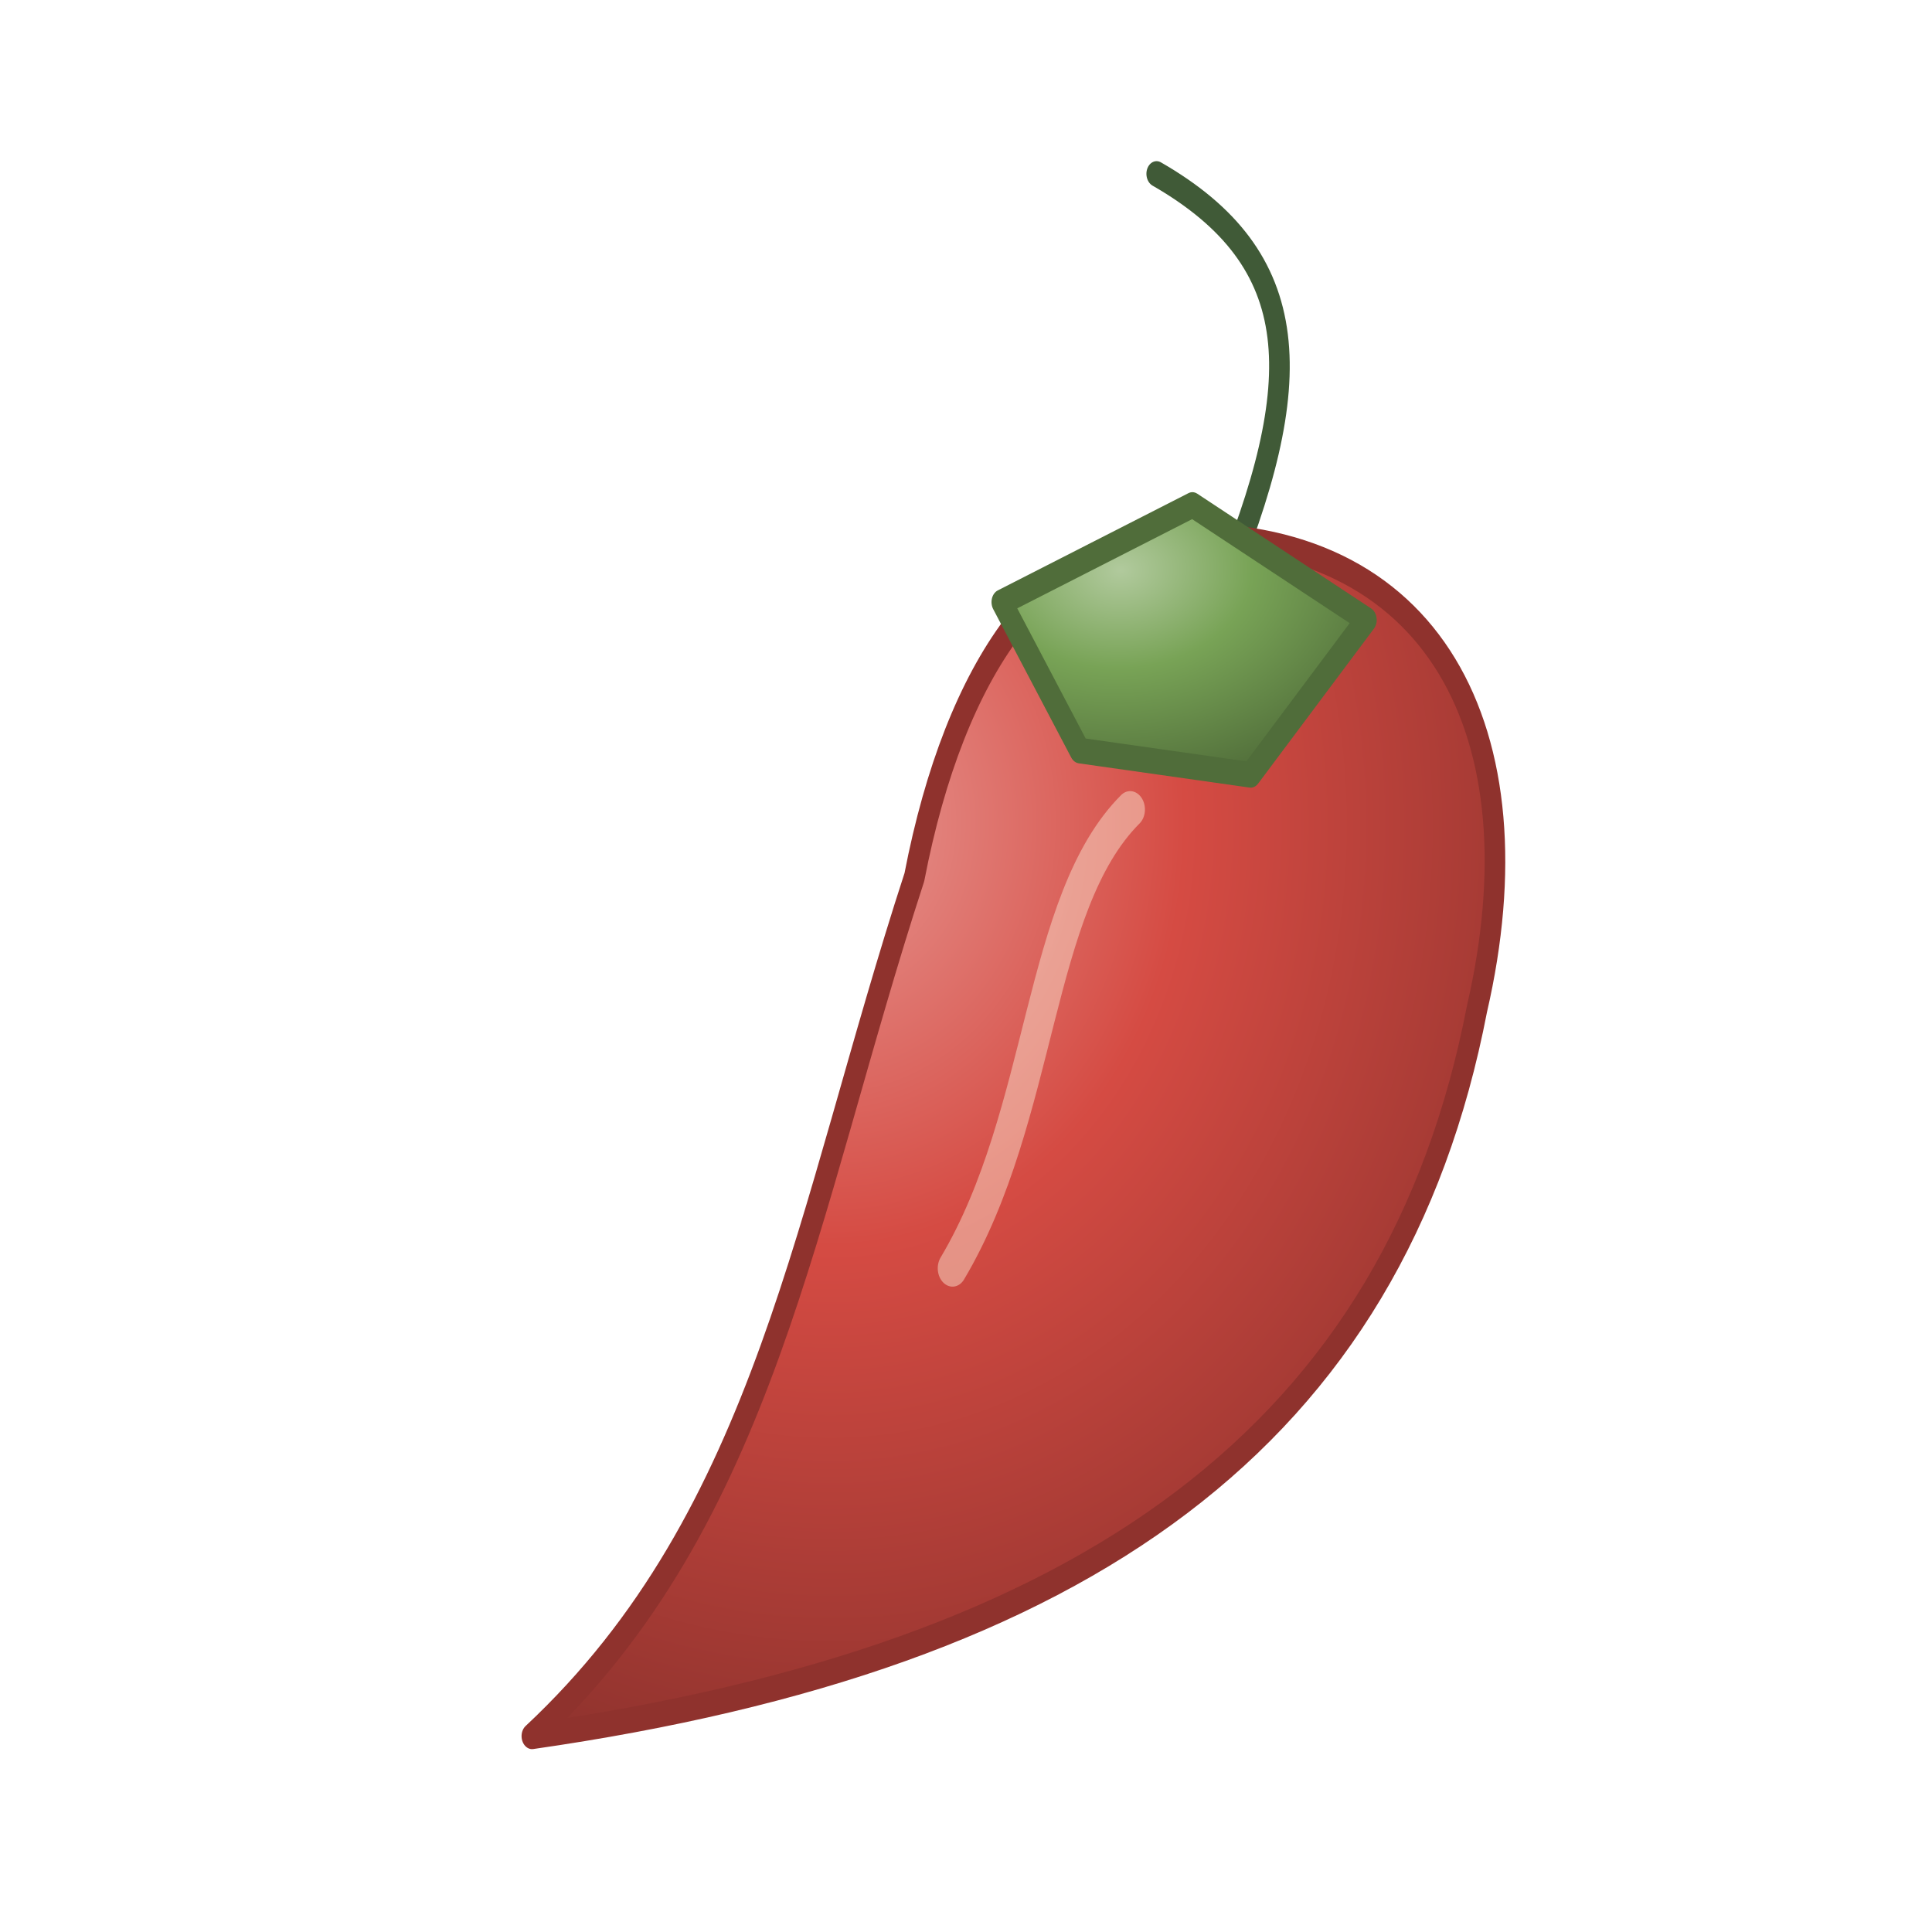
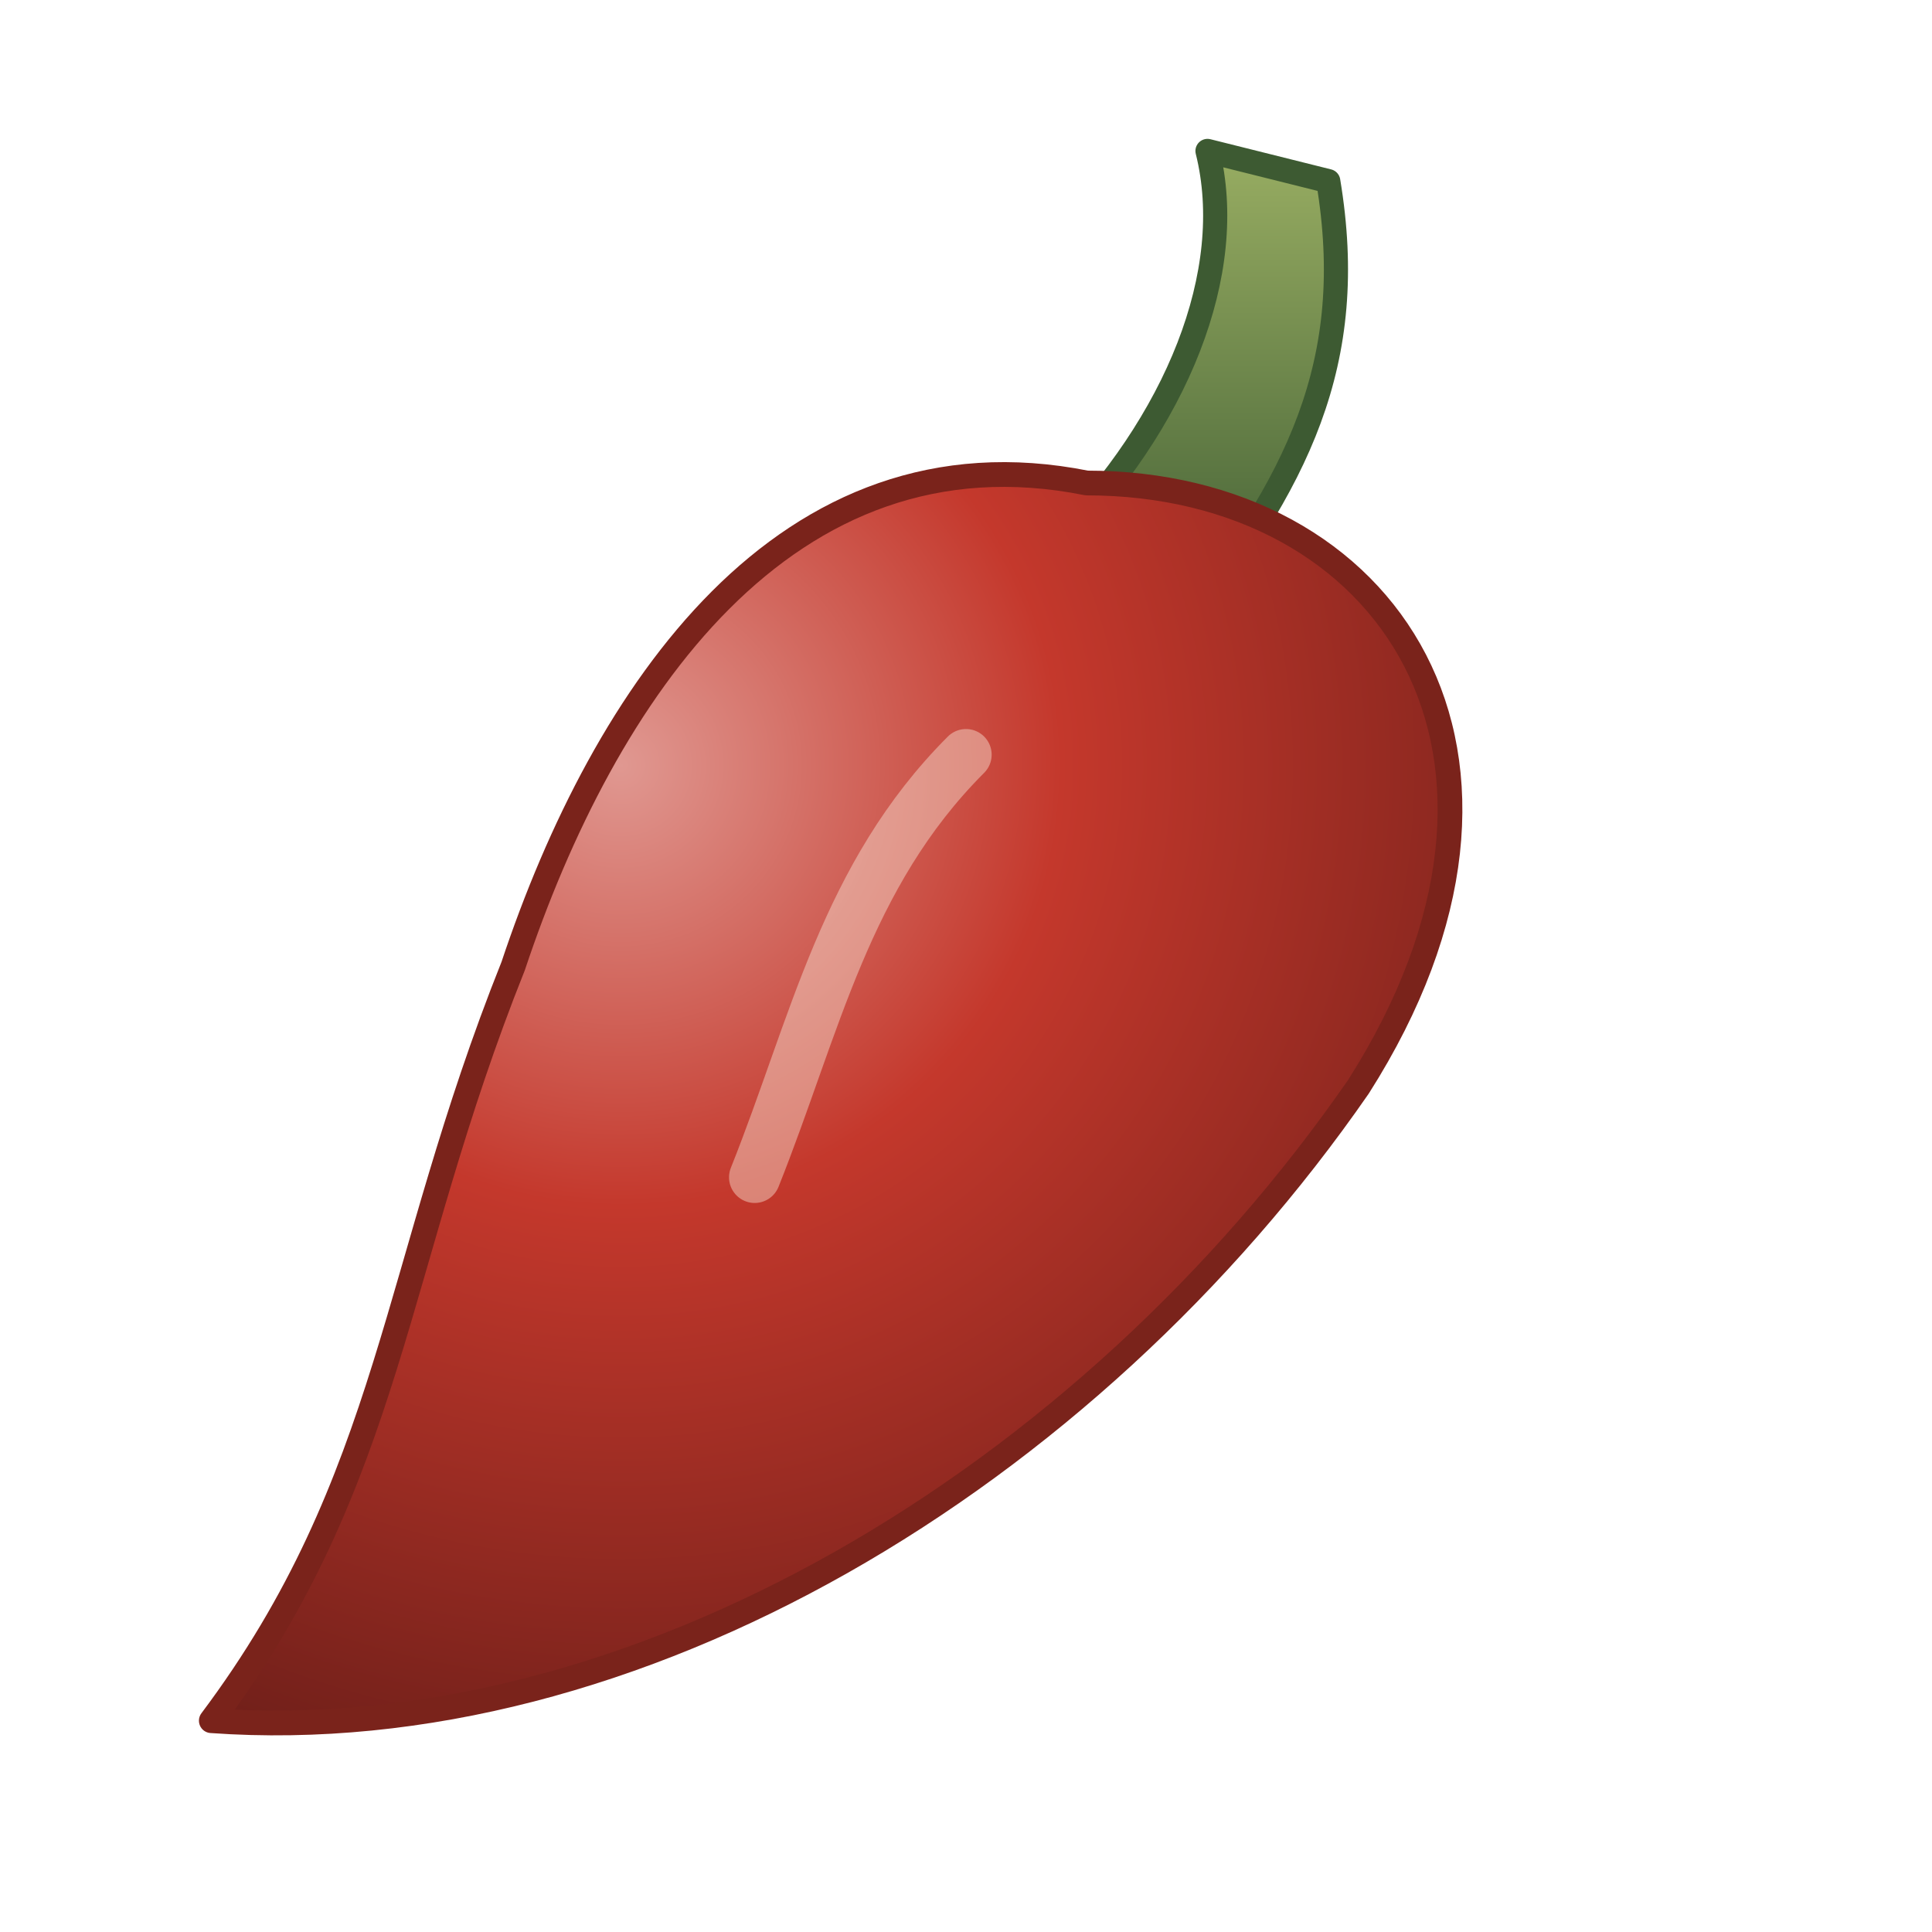
- <svg xmlns="http://www.w3.org/2000/svg" viewBox="0 0 64 64" role="img" aria-label="Guajillo Chilli Seeds">
+ <svg xmlns="http://www.w3.org/2000/svg" viewBox="0 0 64 64" role="img">
  <defs>
-     <radialGradient id="shade0" cx="33%" cy="23%" r="86%">
-       <stop stop-color="#e79792" />
-       <stop offset=".42" stop-color="#d54b43" />
-       <stop offset="1" stop-color="#8a312c" />
+     <radialGradient id="pod" cx="33%" cy="23%" r="83%">
+       <stop stop-color="#e09891" />
+       <stop offset=".43" stop-color="#c4382c" />
+       <stop offset="1" stop-color="#72201a" />
    </radialGradient>
-     <radialGradient id="shade1" cx="33%" cy="23%" r="86%">
-       <stop stop-color="#b1ca9d" />
-       <stop offset=".42" stop-color="#78a356" />
-       <stop offset="1" stop-color="#4e6a38" />
-     </radialGradient>
+     <linearGradient id="stem" x2="0" y2="1">
+       <stop stop-color="#98ad62" />
+       <stop offset="1" stop-color="#3d5b32" />
+     </linearGradient>
  </defs>
-   <g transform="translate(32 32) rotate(-2) scale(0.8033 1) translate(-32 -32)" stroke="#405a37" stroke-width=".85" stroke-linecap="round" stroke-linejoin="round">
-     <path d="M43 20c4-7 4-11-2-14" fill="none" />
-     <path d="M41 18c11 0 15 7 12 16-4 14-17 21-40 23 10-7 12-17 17-28 2-7 6-11 11-11Z" fill="url(#shade0)" stroke="#8f322d" />
-     <path d="m34 20 8-3 7 4-5 5-7-1Z" fill="url(#shade1)" stroke="#506d3a" />
-     <path d="M39 27c-4 3-4 10-8 15" fill="none" stroke="#fff1dd" stroke-width="1.2" opacity=".44" stroke-linecap="round" />
+   <g stroke-linejoin="round" stroke-linecap="round">
+     <path d="M35 18c4-4 6-9 5-13l4 1c1 6-1 10-5 15Z" fill="url(#stem)" stroke="#3d5a32" stroke-width=".8" />
+     <path d="M36 16c-10-2-16 7-19 16-4 10-4 17-10 25 14 1 29-8 38-21 7-11 1-20-9-20Z" fill="url(#pod)" stroke="#7a231b" stroke-width=".82" />
+     <path d="M32 25c-4 4-5 9-7 14" fill="none" stroke="#fff7e8" stroke-width="1.7" opacity=".4" />
  </g>
</svg>
